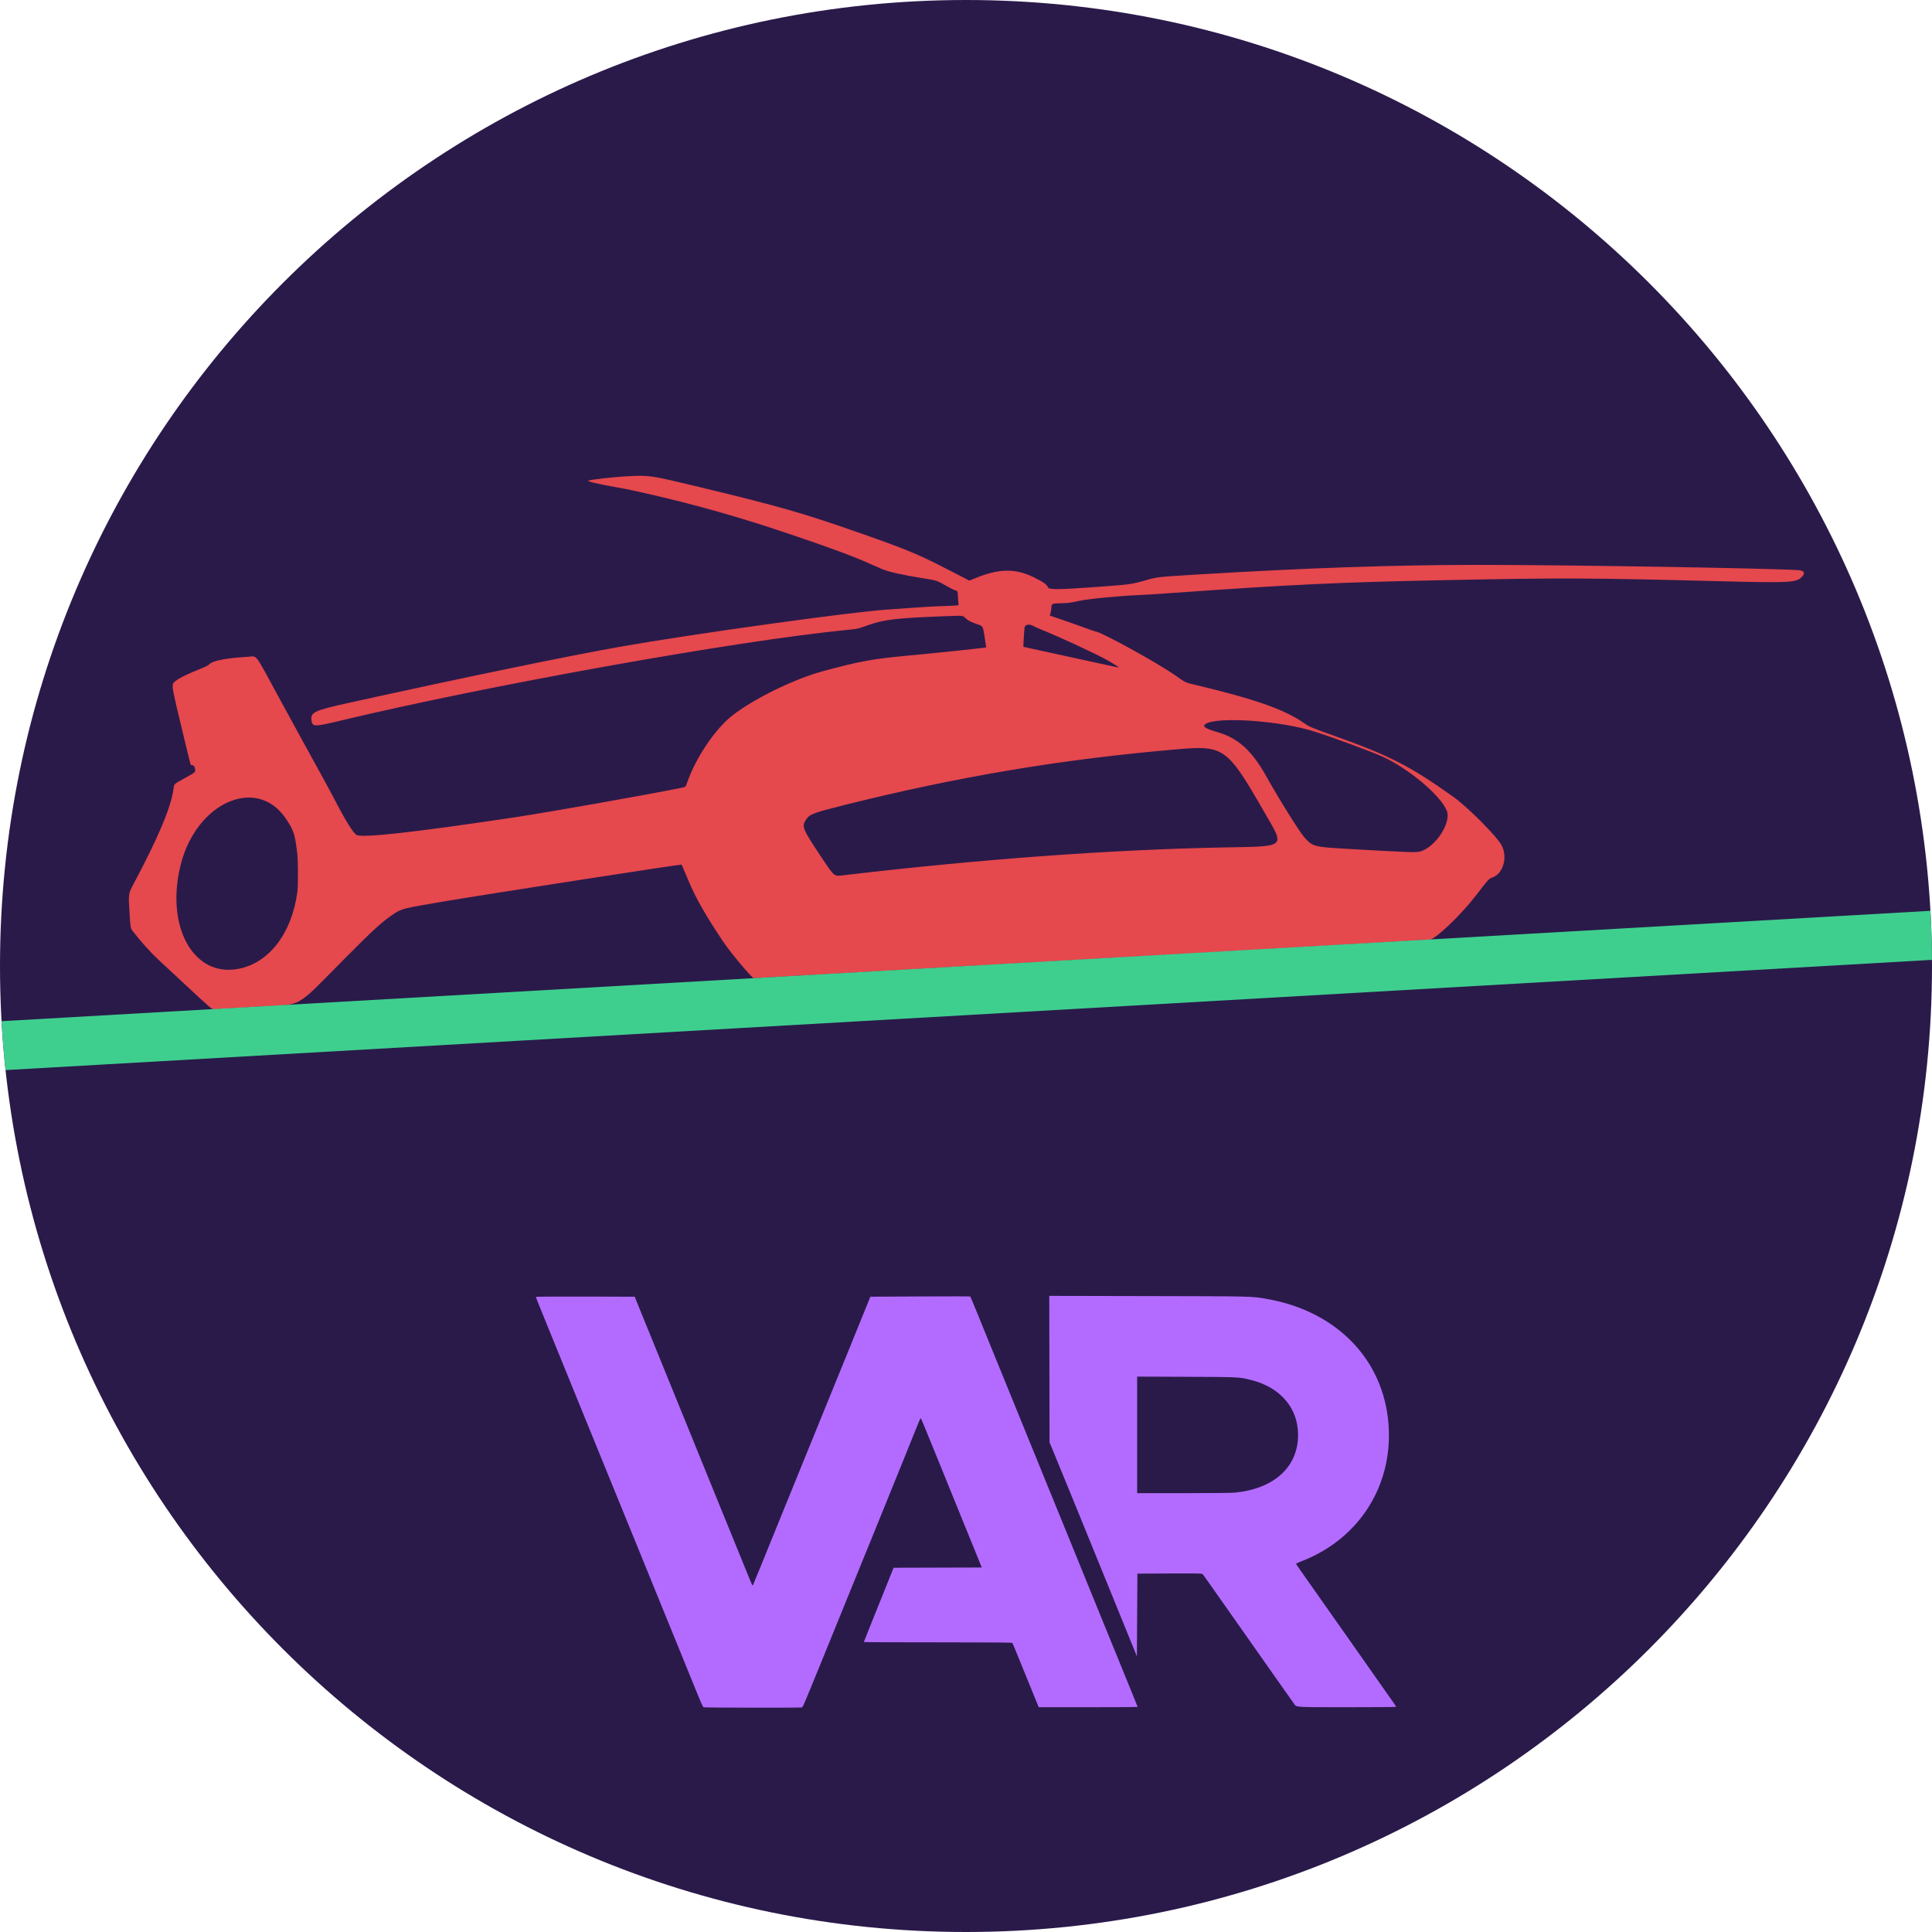
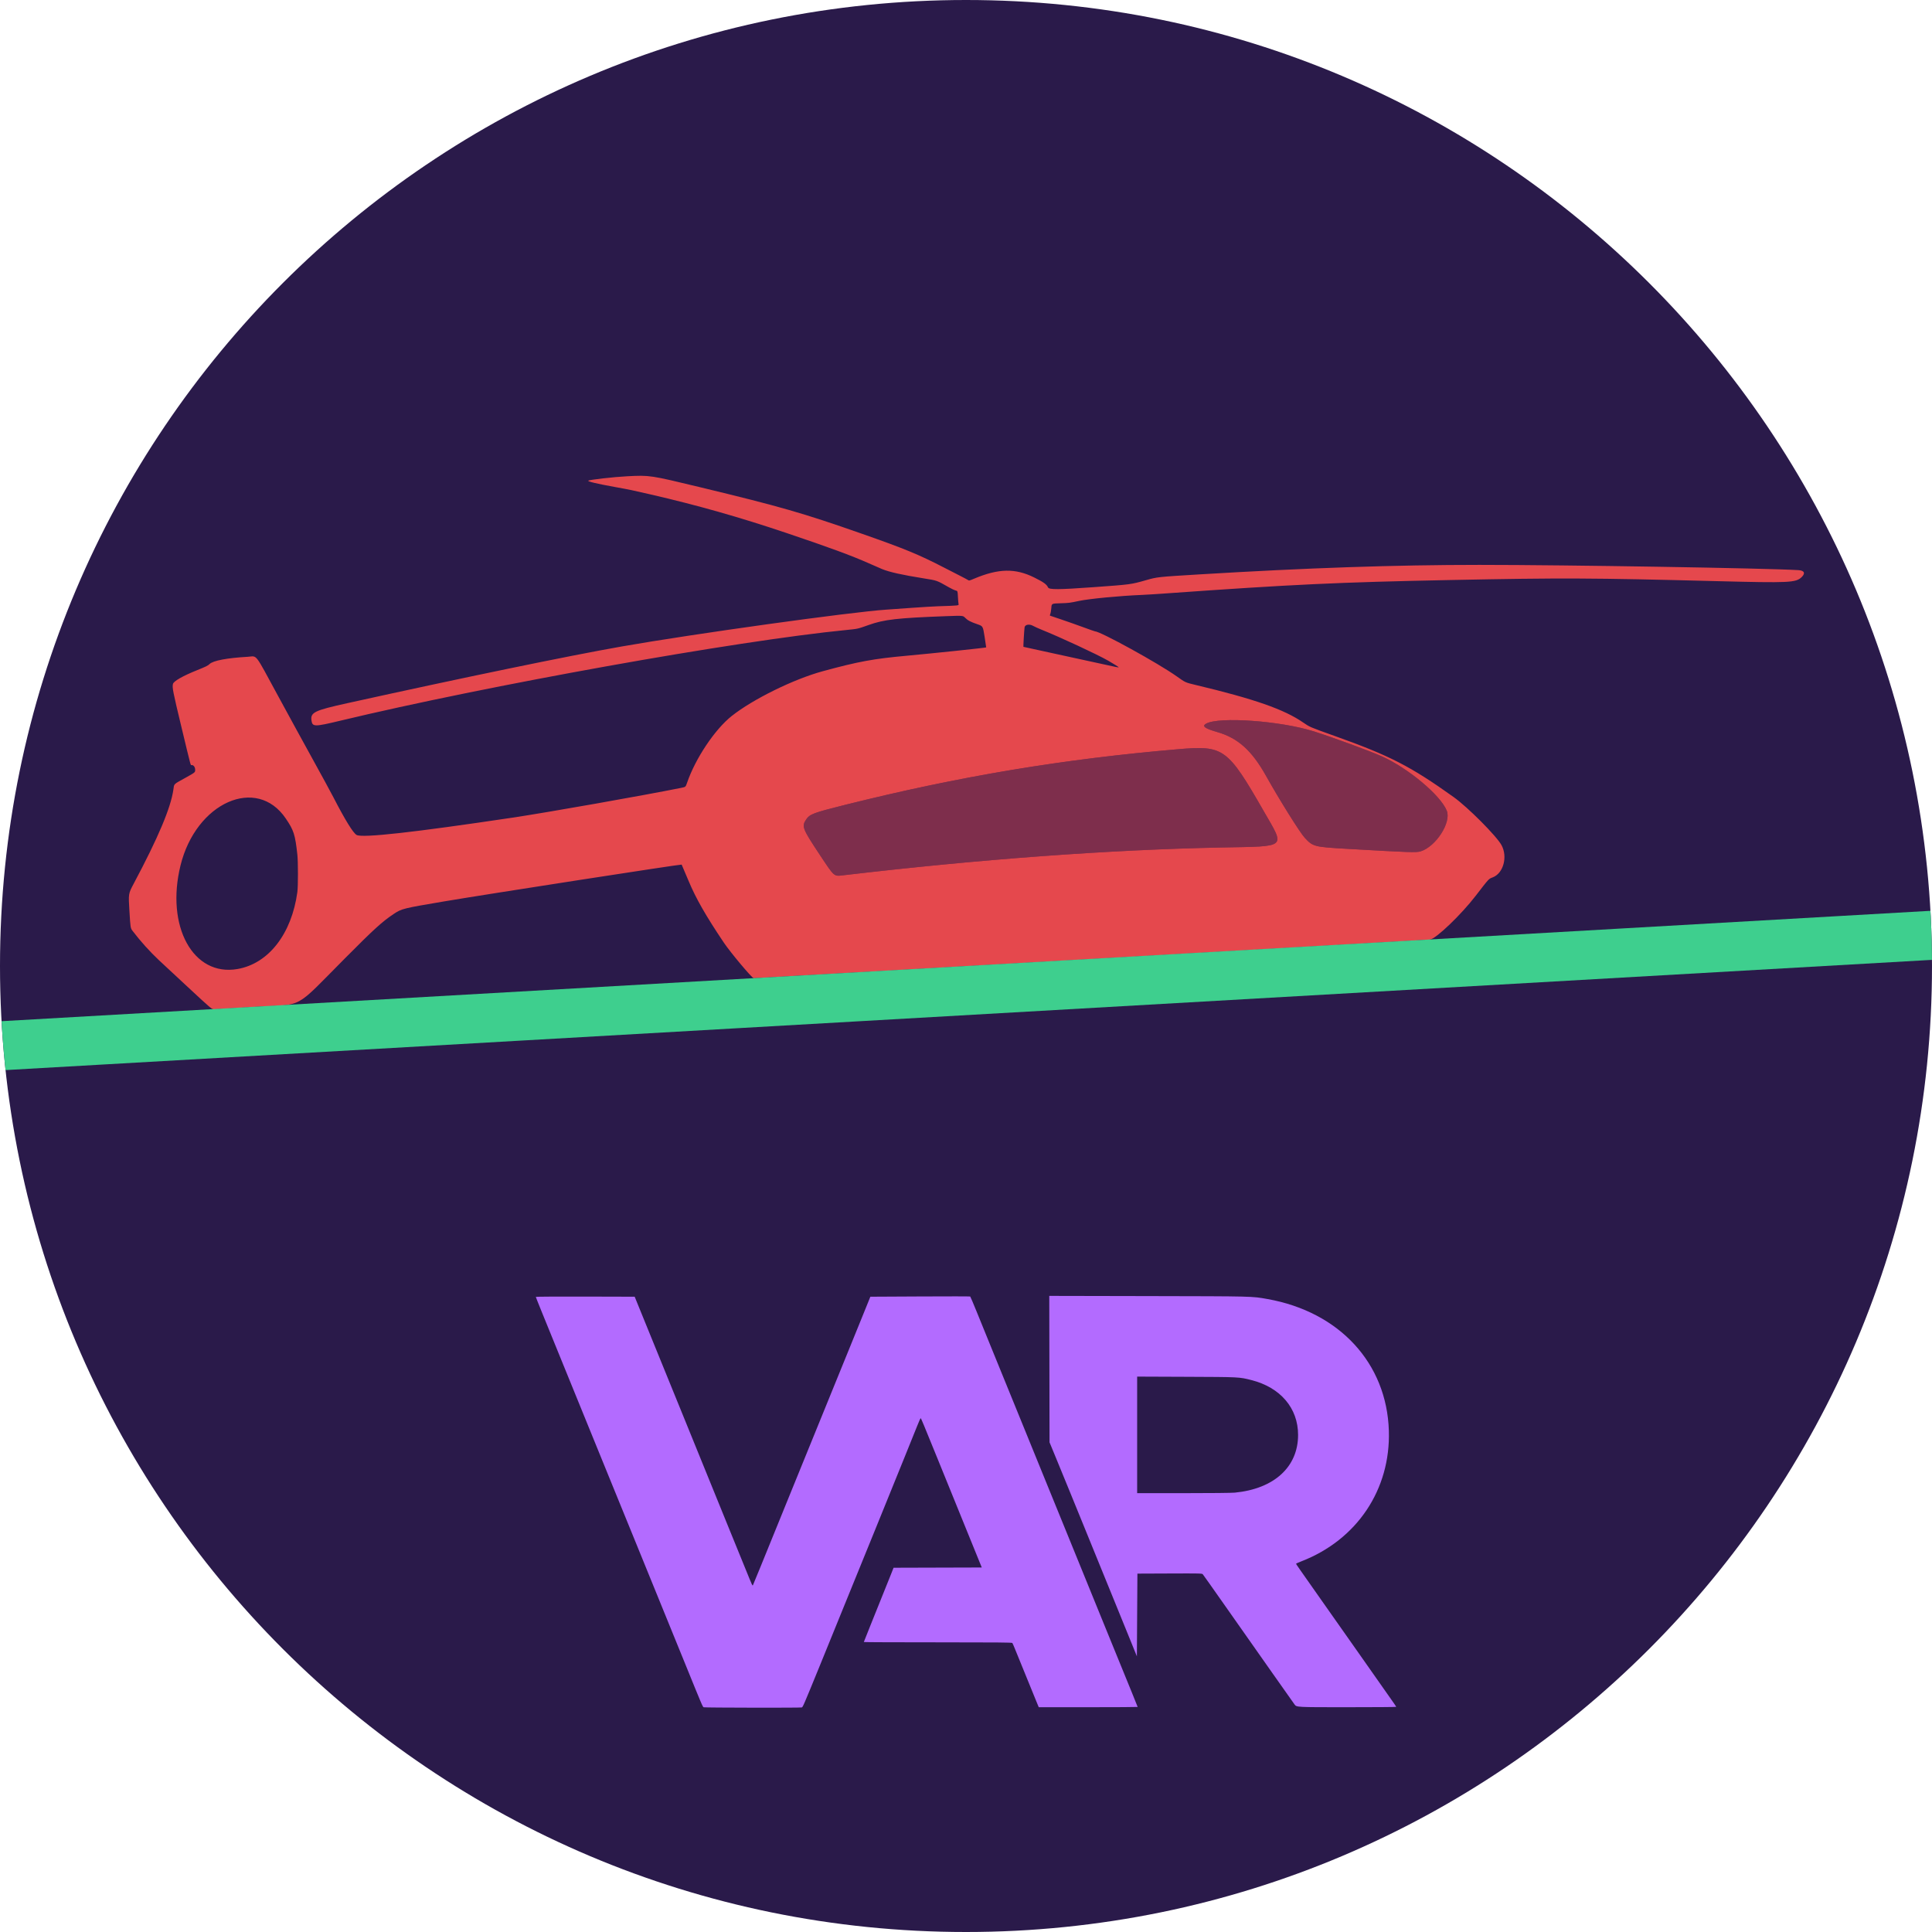
<svg xmlns="http://www.w3.org/2000/svg" viewBox="0 0 512 512" width="512" height="512">
  <defs>
    <clipPath id="d2">
      <circle cx="256" cy="256" r="256" />
    </clipPath>
  </defs>
  <g clip-path="url(#d2)">
    <circle cx="256" cy="256" r="256" fill="#2A1A4A" />
    <g fill="#E5484D" transform="translate(34.00,126.11) scale(0.444)">
      <path d="M35.7 305.27C27.86 297.99 20 290.67 18.23 289.02C12.94 284.07 7.26 277.76 2.59 271.63C1.3 269.94 1.3 269.94 0.67 259.67C0.04 249.4 0.04 249.4 3.21 243.43C17.85 215.93 25.31 198.26 26.9 187.33C27.45 183.58 26.65 184.36 34.25 180.13C39.92 176.97 39.91 176.98 39.91 175.49C39.91 173.85 39.02 172.61 37.83 172.6C37.11 172.6 37.81 175.22 31.69 149.81C26.64 128.87 26.11 126.2 26.67 124.15C27.12 122.49 32.62 119.37 41.13 115.95C46.53 113.78 47.49 113.3 48.58 112.26C50.67 110.26 58.97 108.69 71.24 107.99C77.19 107.64 74.98 104.81 89.29 131.15C96.15 143.79 105.73 161.29 110.57 170.04C115.41 178.79 120.75 188.62 122.44 191.88C129.48 205.52 134.23 213.21 136.29 214.34C139.72 216.22 170.18 212.83 229.23 204.01C250.02 200.91 306.75 190.88 330.23 186.17C332.66 185.68 332.66 185.68 333.54 183.12C338.5 168.63 350.1 151.3 360.17 143.32C372.8 133.3 397.13 121.34 414.41 116.63C435.84 110.79 444.66 109.17 464.81 107.34C479.81 105.98 511.76 102.62 512.05 102.38C512.08 102.36 511.65 99.49 511.1 96.01C510.1 89.68 510.1 89.68 506.87 88.58C502.65 87.13 501 86.26 499.45 84.67C498.18 83.37 498.18 83.37 487.88 83.75C459.05 84.82 451.08 85.73 441.9 89.01C435.4 91.33 435.45 91.31 428.8 91.97C362.81 98.45 214.12 125.11 126.21 146.21C111.13 149.83 109.91 149.82 109.35 146.09C108.62 141.18 110.96 140.04 130.7 135.68C199.78 120.43 262.82 107.4 294.63 101.81C336.98 94.36 431.41 81.22 452.54 79.84C455.13 79.67 462.05 79.18 467.91 78.75C473.77 78.33 480.74 77.91 483.41 77.82C496.02 77.41 495.76 77.44 495.55 76.49C495.44 76.03 495.28 74.08 495.18 72.17C495.01 68.69 495.01 68.69 493.75 68.38C493.06 68.2 491.24 67.34 489.71 66.47C482.4 62.32 482.87 62.48 475.05 61.23C461.69 59.09 454.17 57.41 449.82 55.59C448.42 55 444.91 53.47 442.02 52.19C431.61 47.57 418.28 42.66 392.8 34.08C364.87 24.67 339.59 17.5 311.76 11.09C299.95 8.37 299.99 8.38 290.21 6.6C279.38 4.63 274.04 3.36 274.55 2.87C275.14 2.3 289.73 0.65 297.88 0.23C311.16 -0.46 311.55 -0.4 341.15 6.74C389.7 18.46 402.15 22.04 437.97 34.58C462.99 43.33 472.02 47.05 486.52 54.55C489.7 56.2 494.13 58.47 496.36 59.59C498.58 60.72 500.74 61.86 501.14 62.13C501.87 62.62 501.89 62.62 504.82 61.38C519.4 55.23 529.43 55.03 540.79 60.69C546.35 63.46 548.17 64.78 548.98 66.6C549.58 67.97 555.31 67.94 575.92 66.45C598.39 64.83 598.39 64.83 607.34 62.29C614.29 60.32 614.14 60.33 639.56 58.79C703.41 54.93 756.26 53.13 806.36 53.13C858.12 53.13 977.54 55.09 996.82 56.26C1000.43 56.48 1001.17 58.14 998.71 60.49C995.29 63.76 991.43 63.94 948.73 62.85C873.08 60.91 856.08 60.83 788.97 62.17C722.22 63.5 694.67 64.8 620.01 70.11C613.86 70.55 607 70.98 604.77 71.07C591.89 71.59 573.5 73.35 567.47 74.64C561.97 75.82 561.32 75.9 556.36 76.04C551.11 76.19 551.11 76.19 550.94 78.75C550.84 80.16 550.57 81.77 550.34 82.33C550.01 83.11 549.99 83.38 550.24 83.47C550.42 83.53 553.42 84.55 556.9 85.72C560.39 86.9 566.25 88.96 569.93 90.32C573.61 91.67 576.74 92.77 576.89 92.77C580.14 92.77 614.7 111.79 625.81 119.69C630.93 123.34 630.93 123.34 636.87 124.75C672.02 133.12 689.95 139.38 701.29 147.24C705.18 149.93 705.18 149.93 720.24 155.31C752.95 166.98 765.35 173.35 790.99 191.66C799.5 197.73 816.67 214.97 819.64 220.42C823.42 227.36 820.75 237.21 814.42 239.63C811.9 240.59 812.26 240.2 804.25 250.61C795.46 262.02 780.6 276.24 776.87 276.82C775.66 277 373.53 299.94 373.25 299.84C371.87 299.33 359.32 284.34 355.46 278.59C344.66 262.51 338.75 252.16 334.39 241.69C332.21 236.45 330.36 232.1 330.28 232.02C329.97 231.71 213.68 249.73 187.97 254.08C164.08 258.12 163.13 258.35 158.5 261.43C151.54 266.06 146.73 270.44 129.11 288.18C98.73 318.77 105.03 315.29 77.25 316.85C63.91 317.61 52.31 318.29 51.48 318.37C49.96 318.52 49.96 318.52 35.7 305.27ZM65.16 294.35C83.73 291.12 97.51 273.39 100.91 248.38C101.38 244.97 101.37 230.17 100.9 226C99.56 213.99 98.8 211.61 94.02 204.55C76.64 178.83 40.43 194.92 31.18 232.47C22.2 268.91 38.7 298.96 65.16 294.35ZM426.51 238.42C508.82 228.76 585.47 223.14 652.64 221.81C692.24 221.03 690.56 222.48 677.71 200.11C656.08 162.43 653.86 160.82 626.75 163.14C557.73 169.02 495.94 179.34 427.86 196.36C408.78 201.13 406.7 201.91 404.56 205.13C401.84 209.25 402.31 210.47 412.79 226.27C421.54 239.45 421.09 239.05 426.51 238.42ZM771.34 224.12C780.47 221.3 789.76 206.88 786.96 199.86C783.31 190.7 764.16 174.62 748.38 167.48C741.64 164.43 718.63 155.97 707.64 152.51C687.74 146.23 651.12 143.59 643.34 147.88C640.63 149.37 642.43 150.74 649.96 152.91C662.3 156.47 670.56 163.87 679.03 178.98C687.23 193.6 699.29 212.89 702.16 215.99C707.1 221.32 707.66 221.47 727.59 222.62C764.71 224.76 768.81 224.9 771.34 224.12ZM591.15 114.24C591.15 114.08 588 112.11 584.82 110.28C578.3 106.55 556.35 96.34 545.07 91.8C543.08 91 540.82 89.97 540.03 89.52C537.82 88.26 535.19 88.74 534.96 90.44C534.72 92.22 534.14 101.92 534.27 102.04C534.33 102.09 541.55 103.67 550.3 105.55C559.05 107.43 571.61 110.17 578.21 111.63C589.8 114.19 591.15 114.47 591.15 114.24Z" fill-rule="evenodd" />
+       <path d="M426.51 238.42C508.82 228.76 585.47 223.14 652.64 221.81C692.24 221.03 690.56 222.48 677.71 200.11C656.08 162.43 653.86 160.82 626.75 163.14C557.73 169.02 495.94 179.34 427.86 196.36C408.78 201.13 406.7 201.91 404.56 205.13C401.84 209.25 402.31 210.47 412.79 226.27C421.54 239.45 421.09 239.05 426.51 238.42ZM771.34 224.12C780.47 221.3 789.76 206.88 786.96 199.86C783.31 190.7 764.16 174.62 748.38 167.48C741.64 164.43 718.63 155.97 707.64 152.51C687.74 146.23 651.12 143.59 643.34 147.88C640.63 149.37 642.43 150.74 649.96 152.91C662.3 156.47 670.56 163.87 679.03 178.98C687.23 193.6 699.29 212.89 702.16 215.99C707.1 221.32 707.66 221.47 727.59 222.62C764.71 224.76 768.81 224.9 771.34 224.12Z" opacity="0.45" />
    </g>
    <g transform="translate(256,256) rotate(-3.275)">
      <rect x="-614.4" y="0" width="1228.8" height="13" fill="#3ECF8E" />
    </g>
    <g fill="#B36BFF" transform="translate(142.00,343.44) scale(0.228)">
      <path d="M195.1 478.09C193.93 477.63 193.3 476.14 173.69 427.85C169.31 417.07 161.96 399.04 157.36 387.77C144.85 357.16 130.53 321.99 124.7 307.6C121.86 300.58 116.25 286.82 112.24 277.02C99.77 246.52 89.4 221.12 84.01 207.84C76.29 188.85 63.1 156.48 36.82 92.04C5.35 14.87 0 1.67 0 1.08C0 0.81 25.85 0.66 57.45 0.74L114.9 0.89L119.73 12.77C122.38 19.3 128.74 34.93 133.87 47.51C145.14 75.16 159.52 110.48 170.14 136.58C174.45 147.19 182.06 165.9 187.05 178.15C196.26 200.76 206.8 226.67 220.74 260.99C224.99 271.44 230.49 284.93 232.96 290.97C235.43 297.02 240.44 309.31 244.09 318.29C251.9 337.51 251.75 337.2 252.42 336.01C252.69 335.53 256.69 325.8 261.33 314.39C269.84 293.41 277.55 274.47 295.12 231.29C300.44 218.23 308.05 199.52 312.04 189.73C318.74 173.26 325.93 155.59 346.48 105.11C350.8 94.49 358.42 75.79 363.41 63.54C368.4 51.29 376.16 32.19 380.66 21.08L388.83 0.89L446.64 0.59C478.44 0.43 504.66 0.45 504.91 0.64C505.16 0.82 508.67 9.11 512.7 19.04C516.73 28.98 524.11 47.13 529.11 59.38C541.84 90.6 555.55 124.24 565.9 149.64C570.75 161.56 578.1 179.6 582.23 189.73C586.36 199.85 593.99 218.56 599.17 231.29C604.36 244.03 612.91 265.01 618.18 277.91C633.59 315.68 644.01 341.24 650.83 358.08C654.35 366.73 659.95 380.49 663.29 388.66C666.63 396.82 673.22 412.99 677.95 424.58C682.68 436.18 689.46 452.8 693.03 461.52C696.6 470.24 699.52 477.52 699.52 477.7C699.52 477.88 673.66 478.03 642.04 478.03L584.56 478.03L581.68 471.05C577.2 460.19 560.23 418.53 557.18 410.93C555.68 407.17 554.19 403.76 553.87 403.36C553.42 402.77 535.39 402.61 467.27 402.61C419.95 402.61 381.24 402.46 381.24 402.26C381.24 402.07 384.56 393.72 388.61 383.71C396.8 363.5 408.21 335.11 412.82 323.49L415.81 315.92L467.08 315.77L518.34 315.62L513.87 304.63C511.41 298.59 505.44 283.89 500.59 271.97C495.75 260.05 487.88 240.68 483.1 228.92C478.32 217.16 470.83 198.72 466.45 187.95C450.59 148.87 447.82 142.25 447.34 142.09C447.07 142 445.2 146.13 443.18 151.28C441.16 156.42 434.67 172.52 428.75 187.05C422.83 201.59 414.81 221.36 410.93 231C407.04 240.63 399.56 259.07 394.3 271.97C376.24 316.27 366.82 339.41 358.64 359.56C345.14 392.83 338.8 408.42 330.37 429.04C311.03 476.38 310.36 477.95 309.1 478.28C307.23 478.79 196.4 478.6 195.1 478.09ZM881.95 474.91C879.81 472 876.03 466.65 856.48 438.84C852.23 432.79 840.49 416.09 830.38 401.72C820.26 387.35 807.21 368.78 801.36 360.45C784.84 336.91 776.14 324.62 775.21 323.48C774.4 322.5 772.01 322.45 736.79 322.59L699.23 322.74L698.93 370.83L698.63 418.92L690.21 398.15C685.57 386.72 677.74 367.49 672.81 355.4C667.87 343.32 660.52 325.28 656.47 315.32C652.42 305.36 644.8 286.65 639.54 273.75C634.28 260.85 625.94 240.41 621.01 228.33C616.08 216.24 608.68 198.2 604.57 188.24L597.09 170.13L596.94 85.03L596.79 -0.07L711.55 0.16C835.48 0.41 832.04 0.32 850.36 3.58C934.1 18.49 989.12 78.21 991.5 156.77C993.56 225.09 954.38 283.51 889.7 308.51C886.35 309.81 883.62 311.05 883.61 311.28C883.61 311.67 888.25 318.33 910.61 350.06C915.44 356.92 922.68 367.21 926.69 372.92C930.71 378.64 938.14 389.19 943.21 396.38C948.28 403.56 955.61 413.98 959.5 419.54C963.39 425.09 972.96 438.72 980.78 449.82C999.57 476.5 1000 477.12 1000 477.61C1000 477.84 973.95 478.03 942.12 478.03C884.24 478.03 884.24 478.03 881.95 474.91ZM812.44 228.62C858.16 224.16 885.99 198.77 885.99 161.52C885.99 130.34 865.44 106.28 831.53 97.74C817.42 94.19 818.24 94.23 756.09 93.98L698.93 93.75L698.93 161.48L698.93 229.22L752.61 229.22C784.27 229.22 808.81 228.97 812.44 228.62Z" fill-rule="evenodd" />
    </g>
  </g>
</svg>
